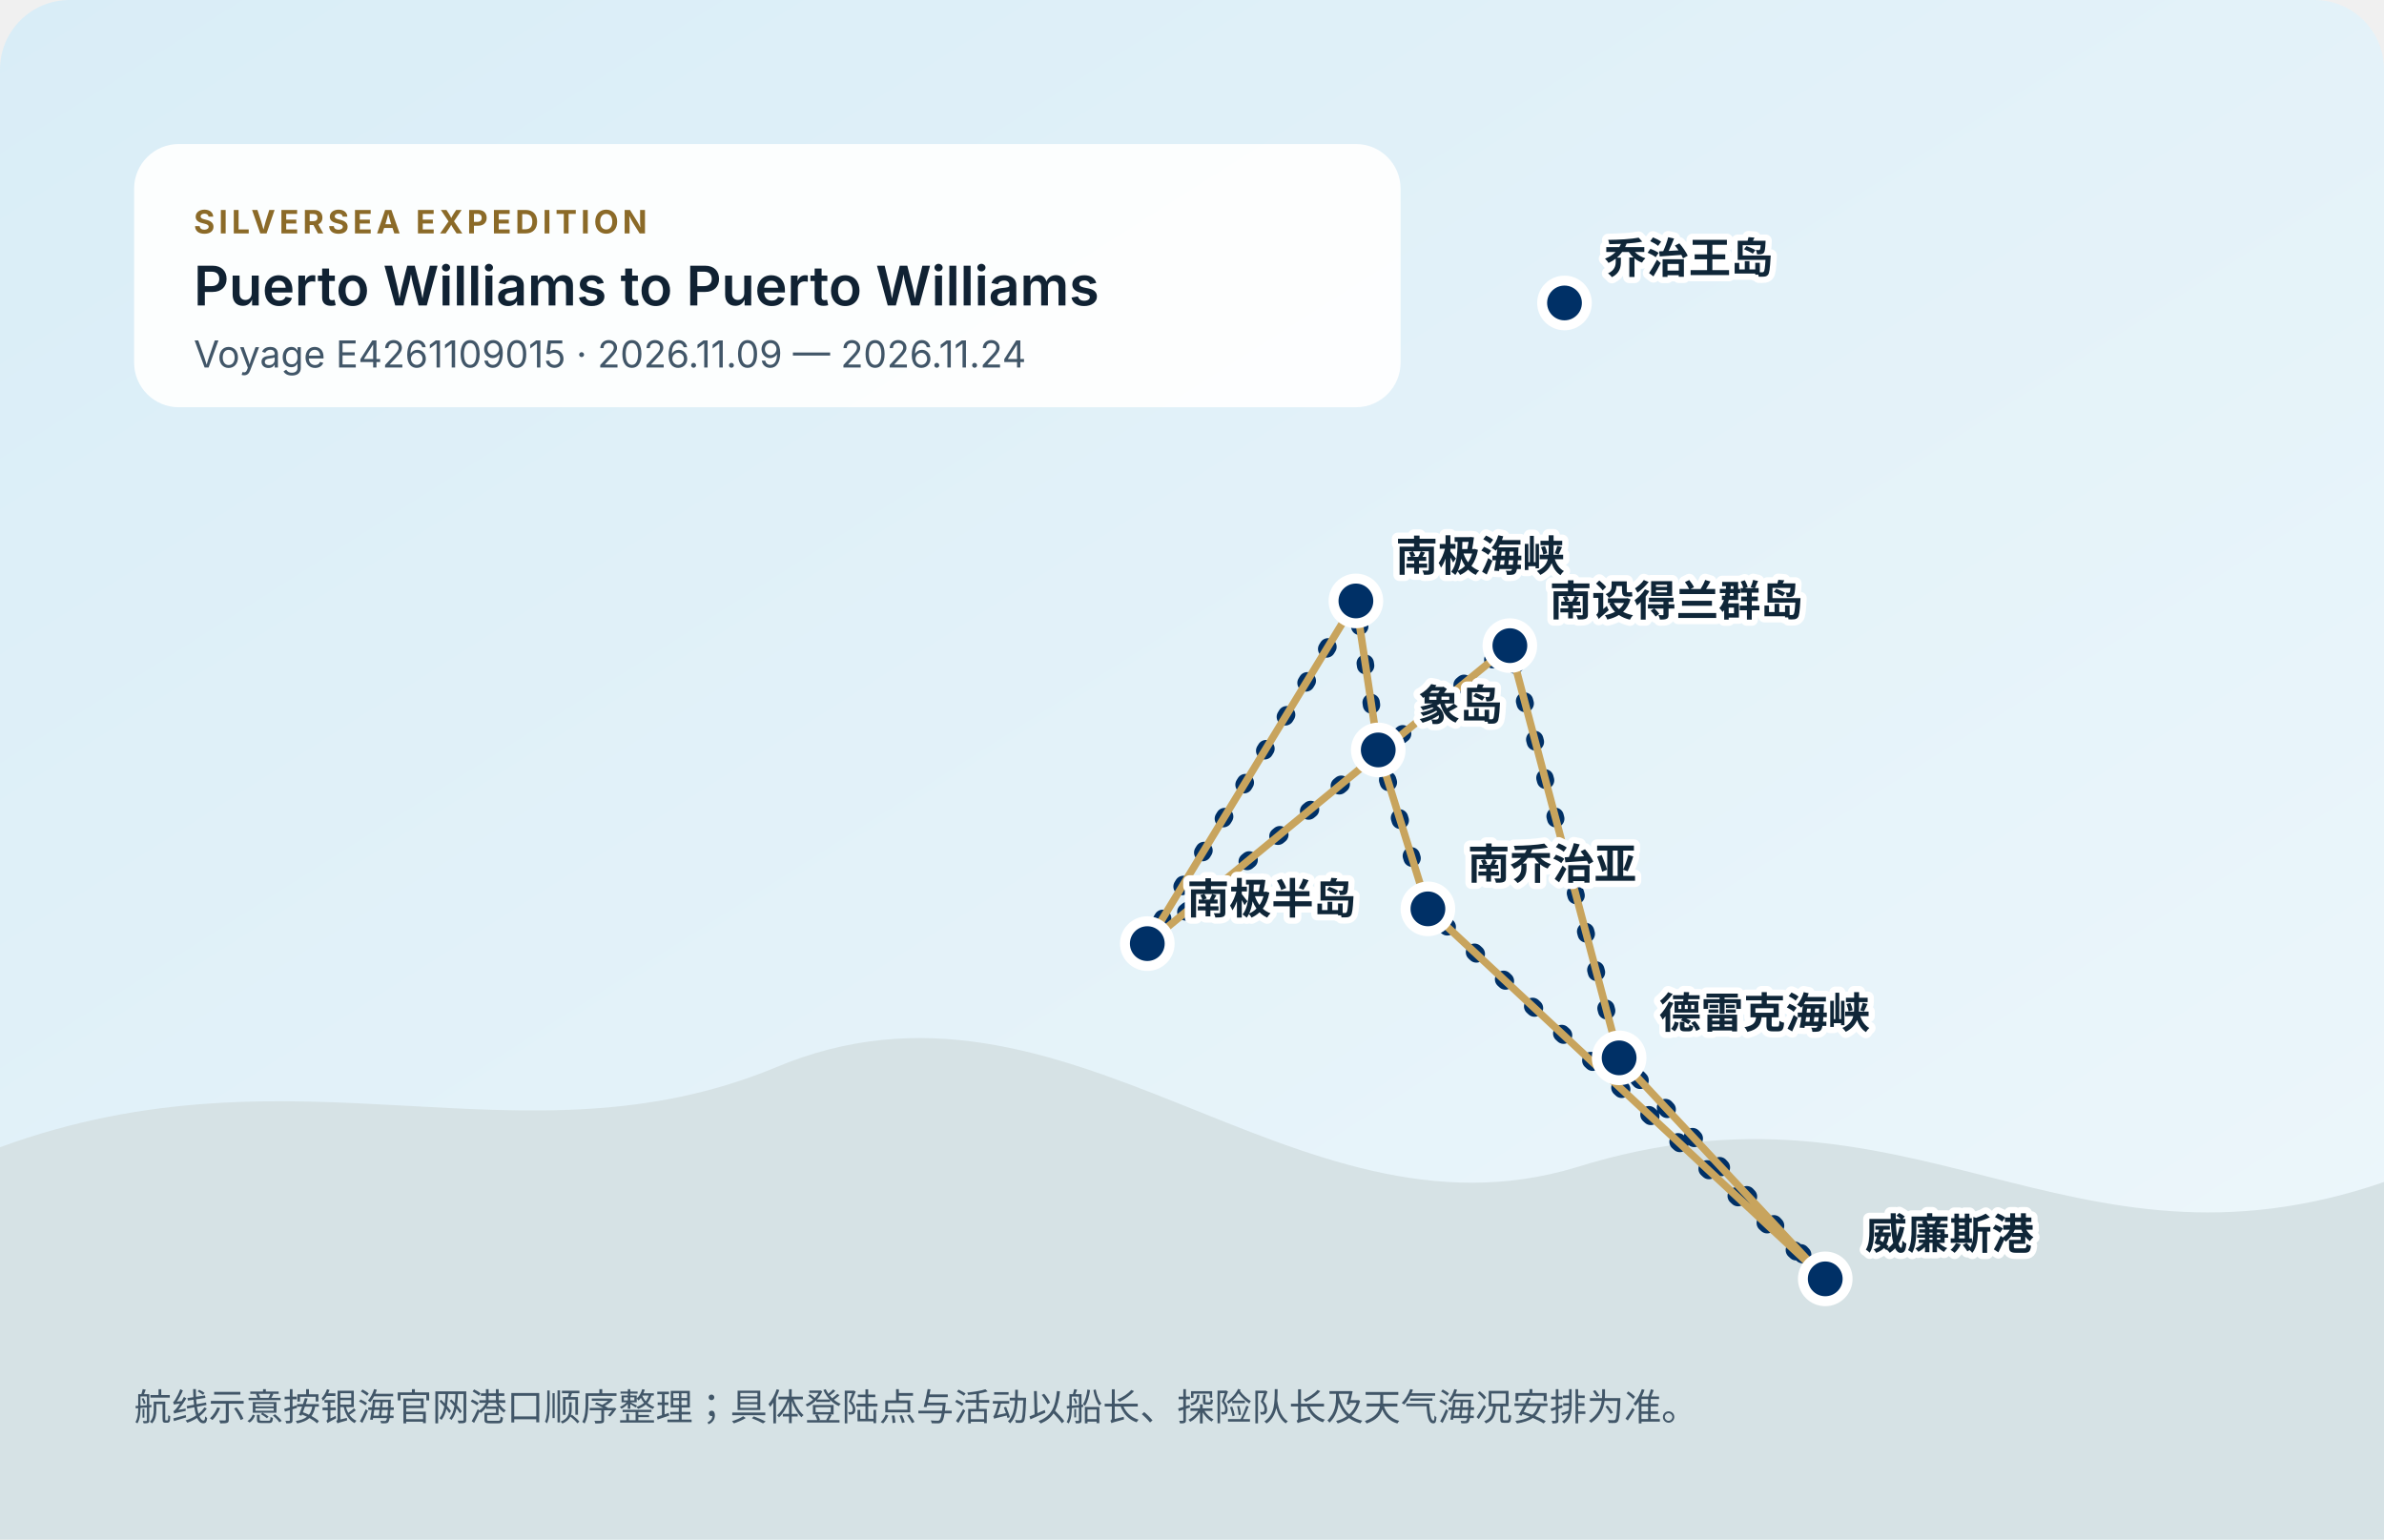
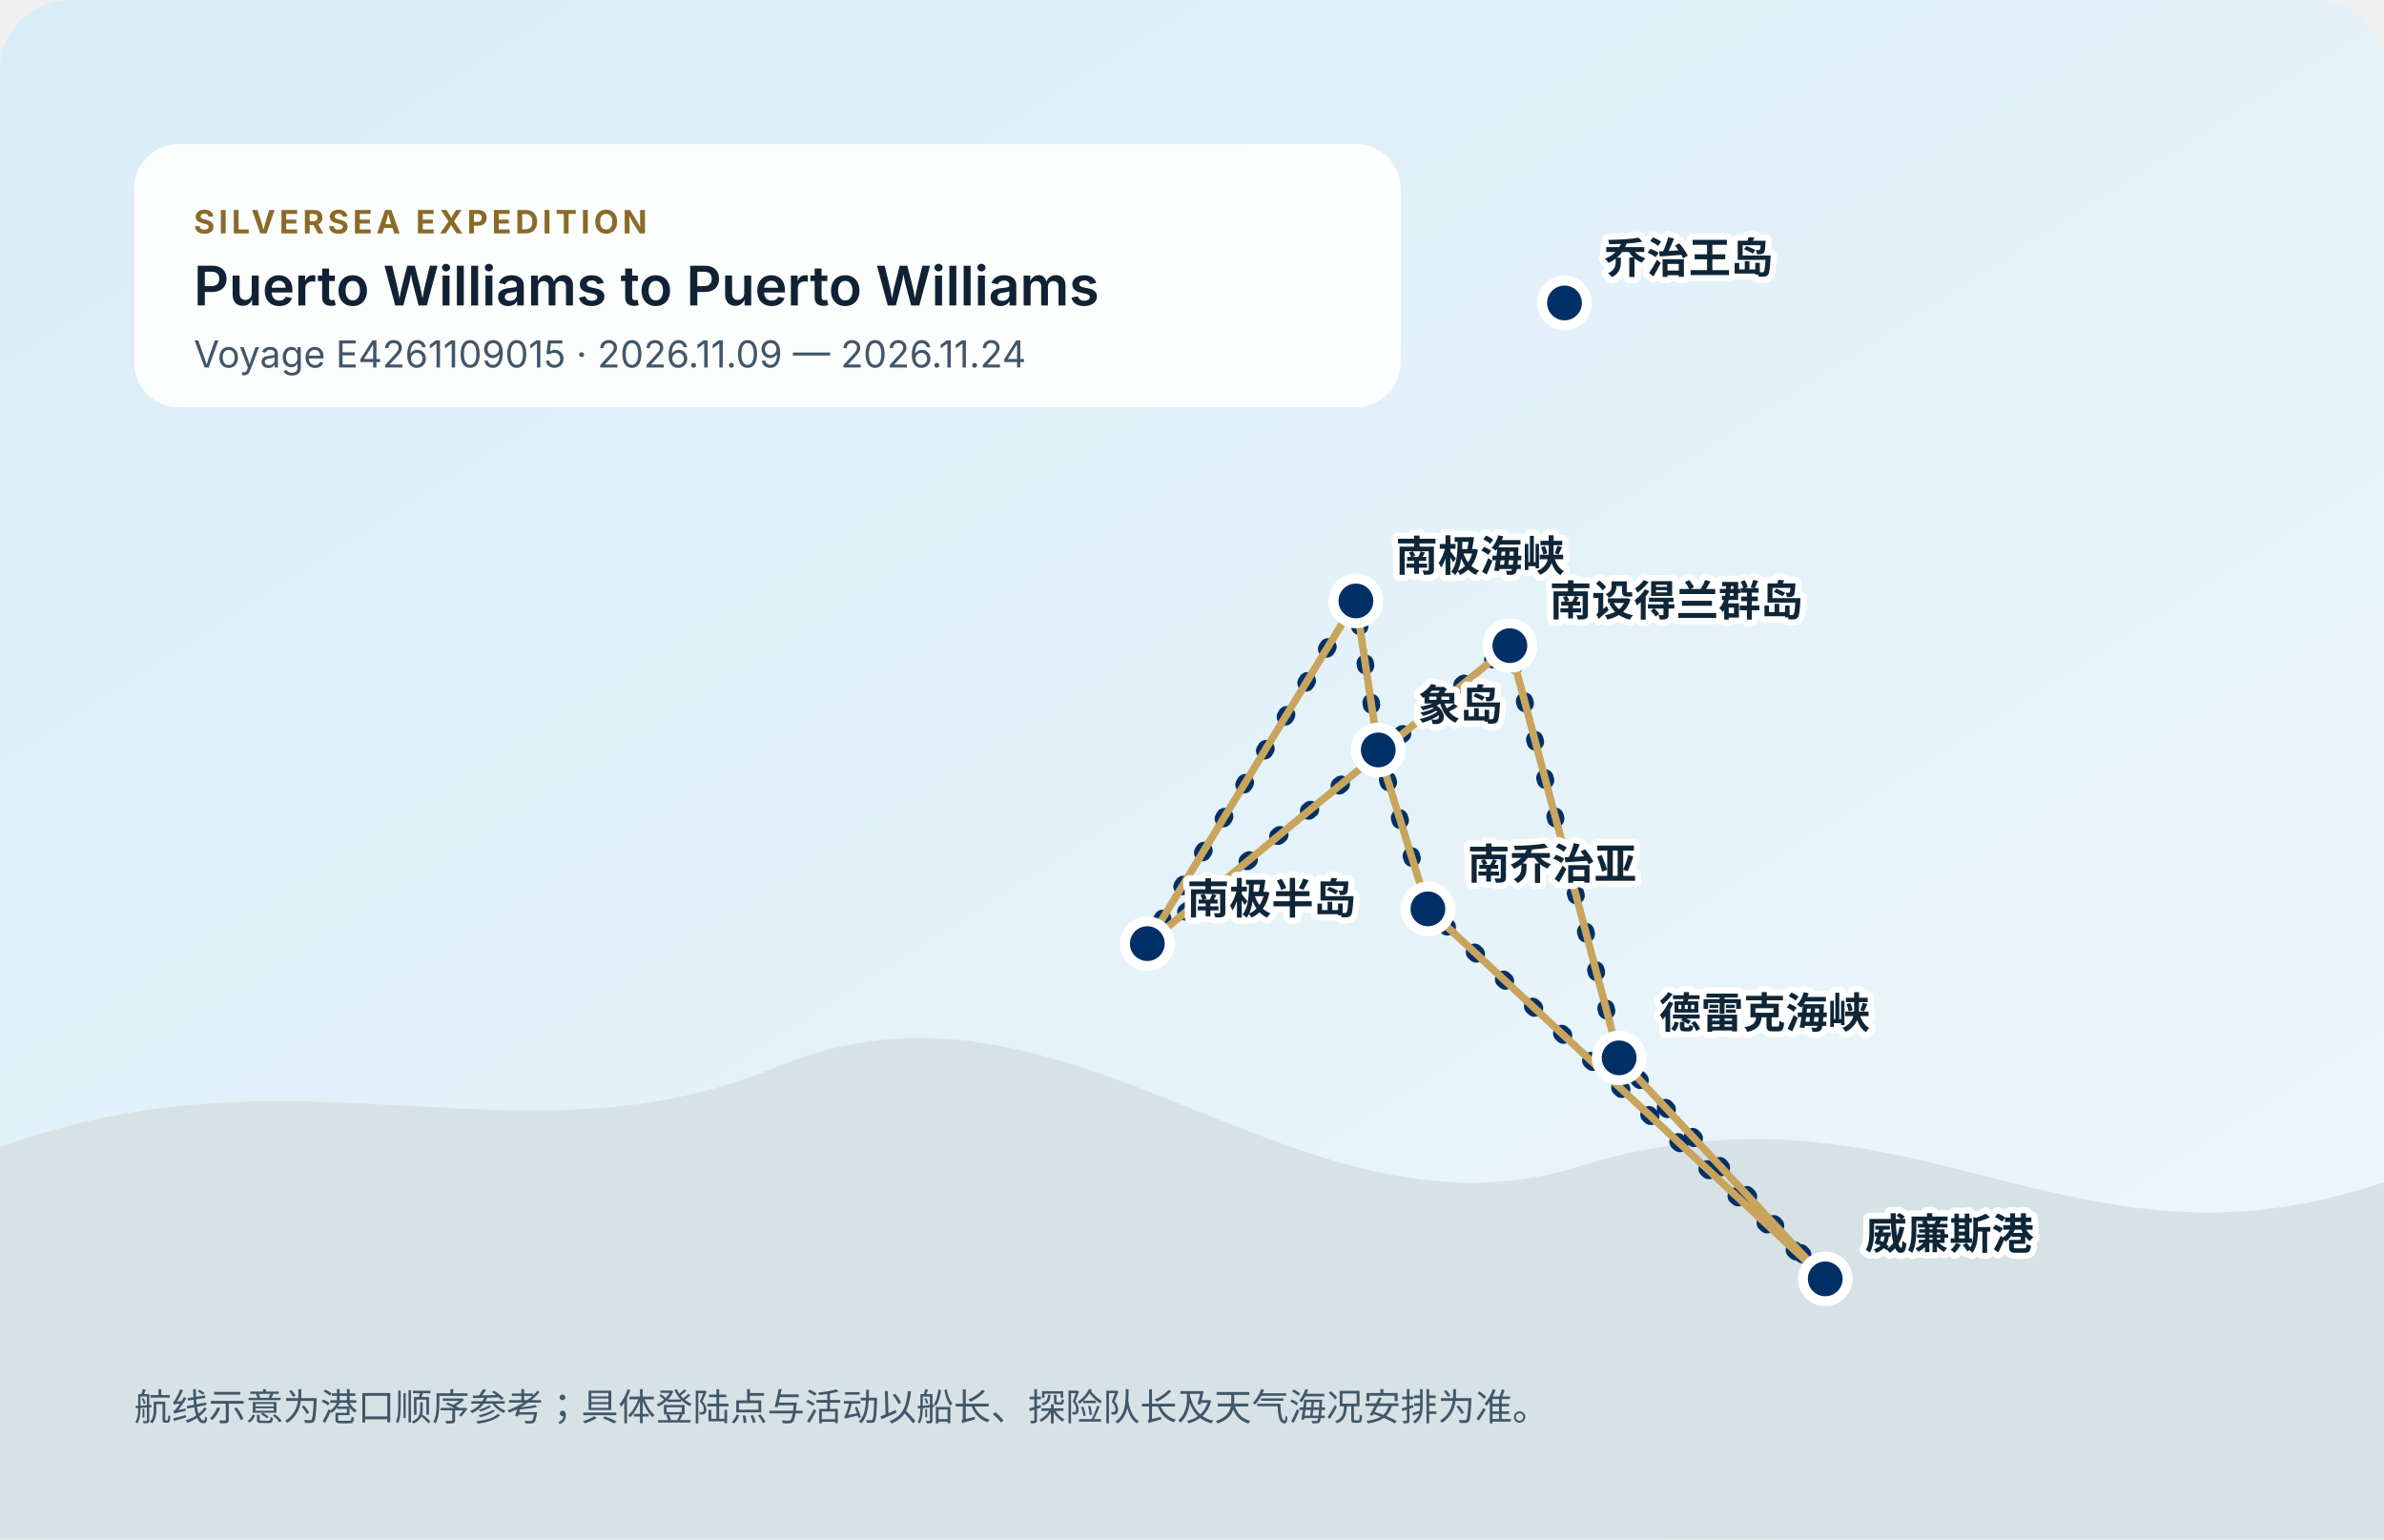
<svg xmlns="http://www.w3.org/2000/svg" viewBox="0 0 960 620" role="img" aria-labelledby="title desc">
  <defs>
    <linearGradient id="sea" x1="0" x2="1" y1="0" y2="1">
      <stop offset="0" stop-color="#d9edf7" />
      <stop offset="1" stop-color="#eef7fb" />
    </linearGradient>
  </defs>
  <rect width="960" height="620" rx="28" fill="url(#sea)" />
  <path d="M0 462 C120 418 210 472 312 430 C430 380 520 505 635 470 C770 428 832 520 960 476 L960 620 L0 620 Z" fill="#d6e2e5" />
  <path d="M 735 515 L 575 366 L 555 302 L 546 242 L 462 380 L 608 260 L 652 426 L 735 515" fill="none" stroke="#003066" stroke-width="7" stroke-linecap="round" stroke-linejoin="round" stroke-dasharray="1 15" />
  <path d="M 735 515 L 575 366 L 555 302 L 546 242 L 462 380 L 608 260 L 652 426 L 735 515" fill="none" stroke="#c8a45d" stroke-width="3" stroke-linecap="round" stroke-linejoin="round" />
  <g>
    <circle cx="630" cy="122" r="9" fill="#003066" stroke="#ffffff" stroke-width="4" />
    <text x="646" y="110" class="label">乔治王岛</text>
  </g>
  <g>
    <circle cx="546" cy="242" r="9" fill="#003066" stroke="#ffffff" stroke-width="4" />
    <text x="562" y="230" class="label">南极海峡</text>
  </g>
  <g>
    <circle cx="462" cy="380" r="9" fill="#003066" stroke="#ffffff" stroke-width="4" />
    <text x="478" y="368" class="label">南极半岛</text>
  </g>
  <g>
    <circle cx="608" cy="260" r="9" fill="#003066" stroke="#ffffff" stroke-width="4" />
    <text x="624" y="248" class="label">南设得兰群岛</text>
  </g>
  <g>
    <circle cx="652" cy="426" r="9" fill="#003066" stroke="#ffffff" stroke-width="4" />
    <text x="668" y="414" class="label">德雷克海峡</text>
  </g>
  <g>
    <circle cx="735" cy="515" r="9" fill="#003066" stroke="#ffffff" stroke-width="4" />
    <text x="751" y="503" class="label">威廉斯港</text>
  </g>
  <g>
    <circle cx="575" cy="366" r="9" fill="#003066" stroke="#ffffff" stroke-width="4" />
    <text x="591" y="354" class="label">南乔治亚</text>
  </g>
  <g>
    <circle cx="555" cy="302" r="9" fill="#003066" stroke="#ffffff" stroke-width="4" />
    <text x="571" y="290" class="label">象岛</text>
  </g>
  <g transform="translate(54 58)">
    <rect width="510" height="106" rx="18" fill="#ffffff" opacity=".92" />
    <text x="24" y="36" class="kicker">SILVERSEA EXPEDITION</text>
    <text x="24" y="65" class="title">Puerto Williams to Puerto Williams</text>
    <text x="24" y="90" class="small">Voyage E4261109015 · 2026.11.09 — 2026.11.24</text>
  </g>
-   <text x="54" y="572" class="small">航线示意按银海官网港口顺序整理；具体登陆点与活动以船长、探险队长及天气海况安排为准。</text>
+   <text x="54" y="572" class="small">航线示意为港口顺序参考；具体登陆点与活动以船长、探险队长及天气海况安排为准。</text>
  <style>
    .title { font: 600 22px -apple-system, BlinkMacSystemFont, "PingFang SC", sans-serif; fill: #102233; }
    .kicker { font: 700 13px -apple-system, BlinkMacSystemFont, "PingFang SC", sans-serif; letter-spacing: .12em; fill: #8b6a28; }
    .label { font: 600 17px -apple-system, BlinkMacSystemFont, "PingFang SC", sans-serif; fill: #0f2638; paint-order: stroke; stroke: #fff; stroke-width: 5px; stroke-linejoin: round; }
    .small { font: 15px -apple-system, BlinkMacSystemFont, "PingFang SC", sans-serif; fill: #415668; }
  </style>
</svg>
